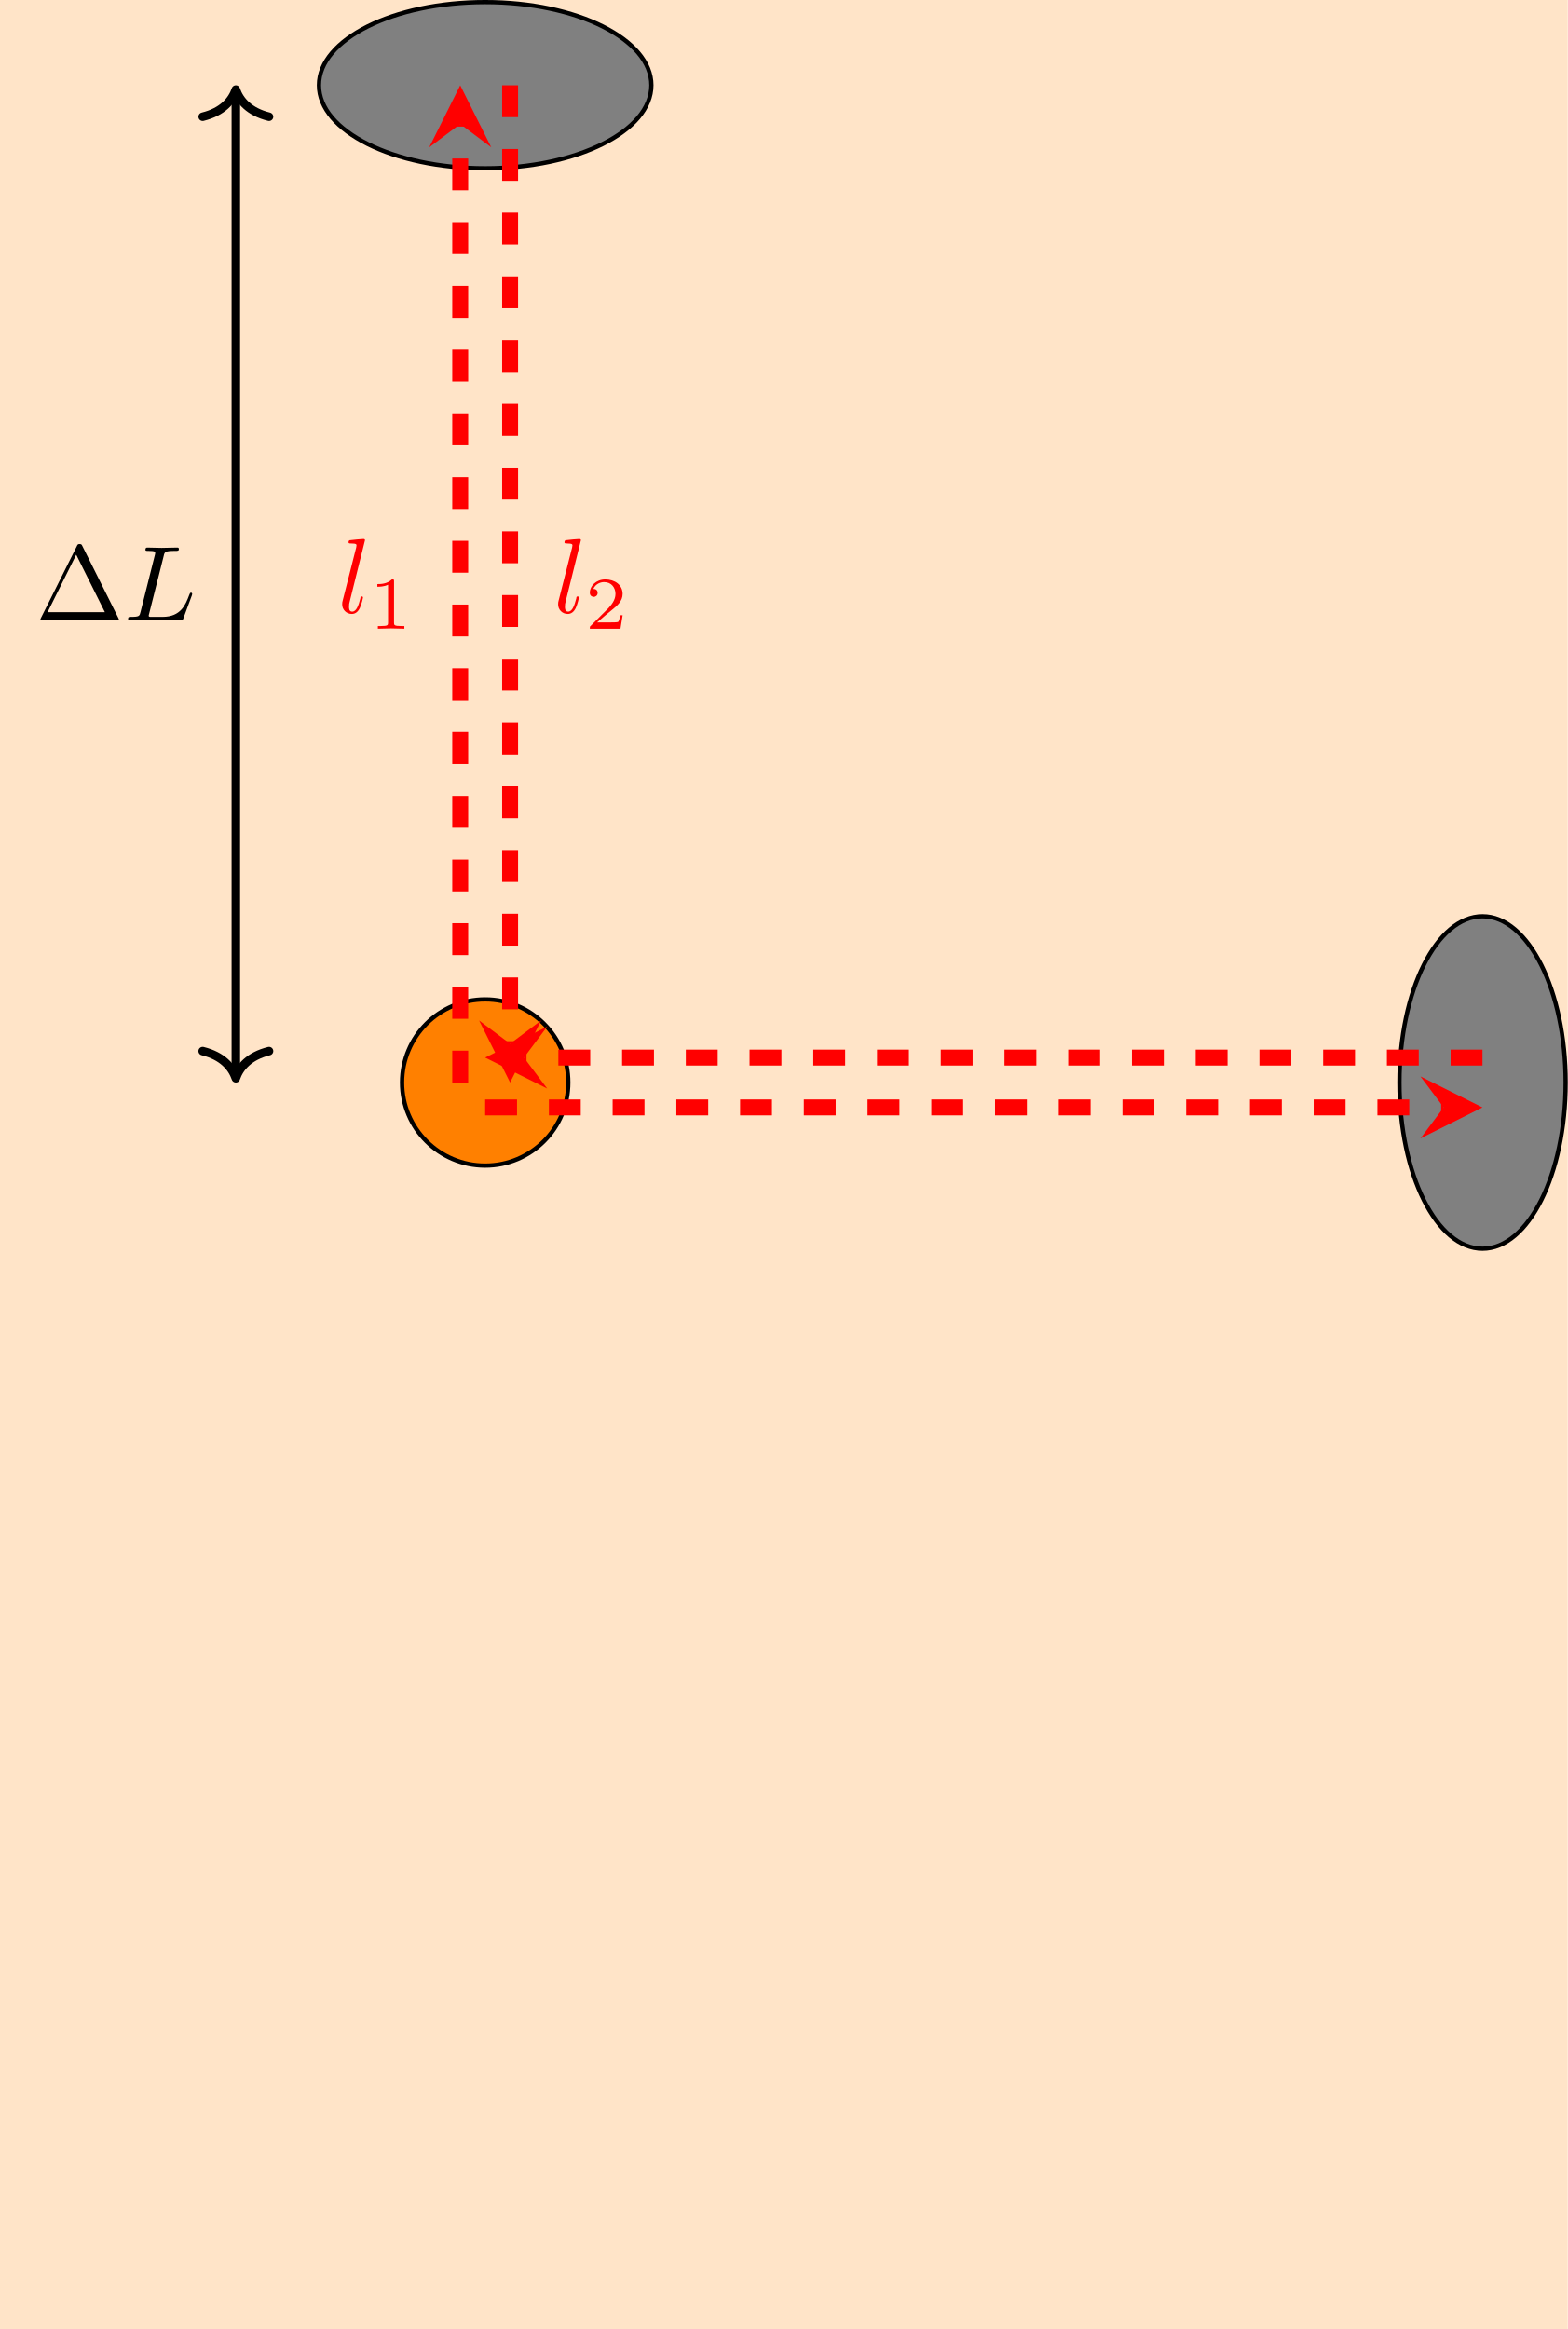
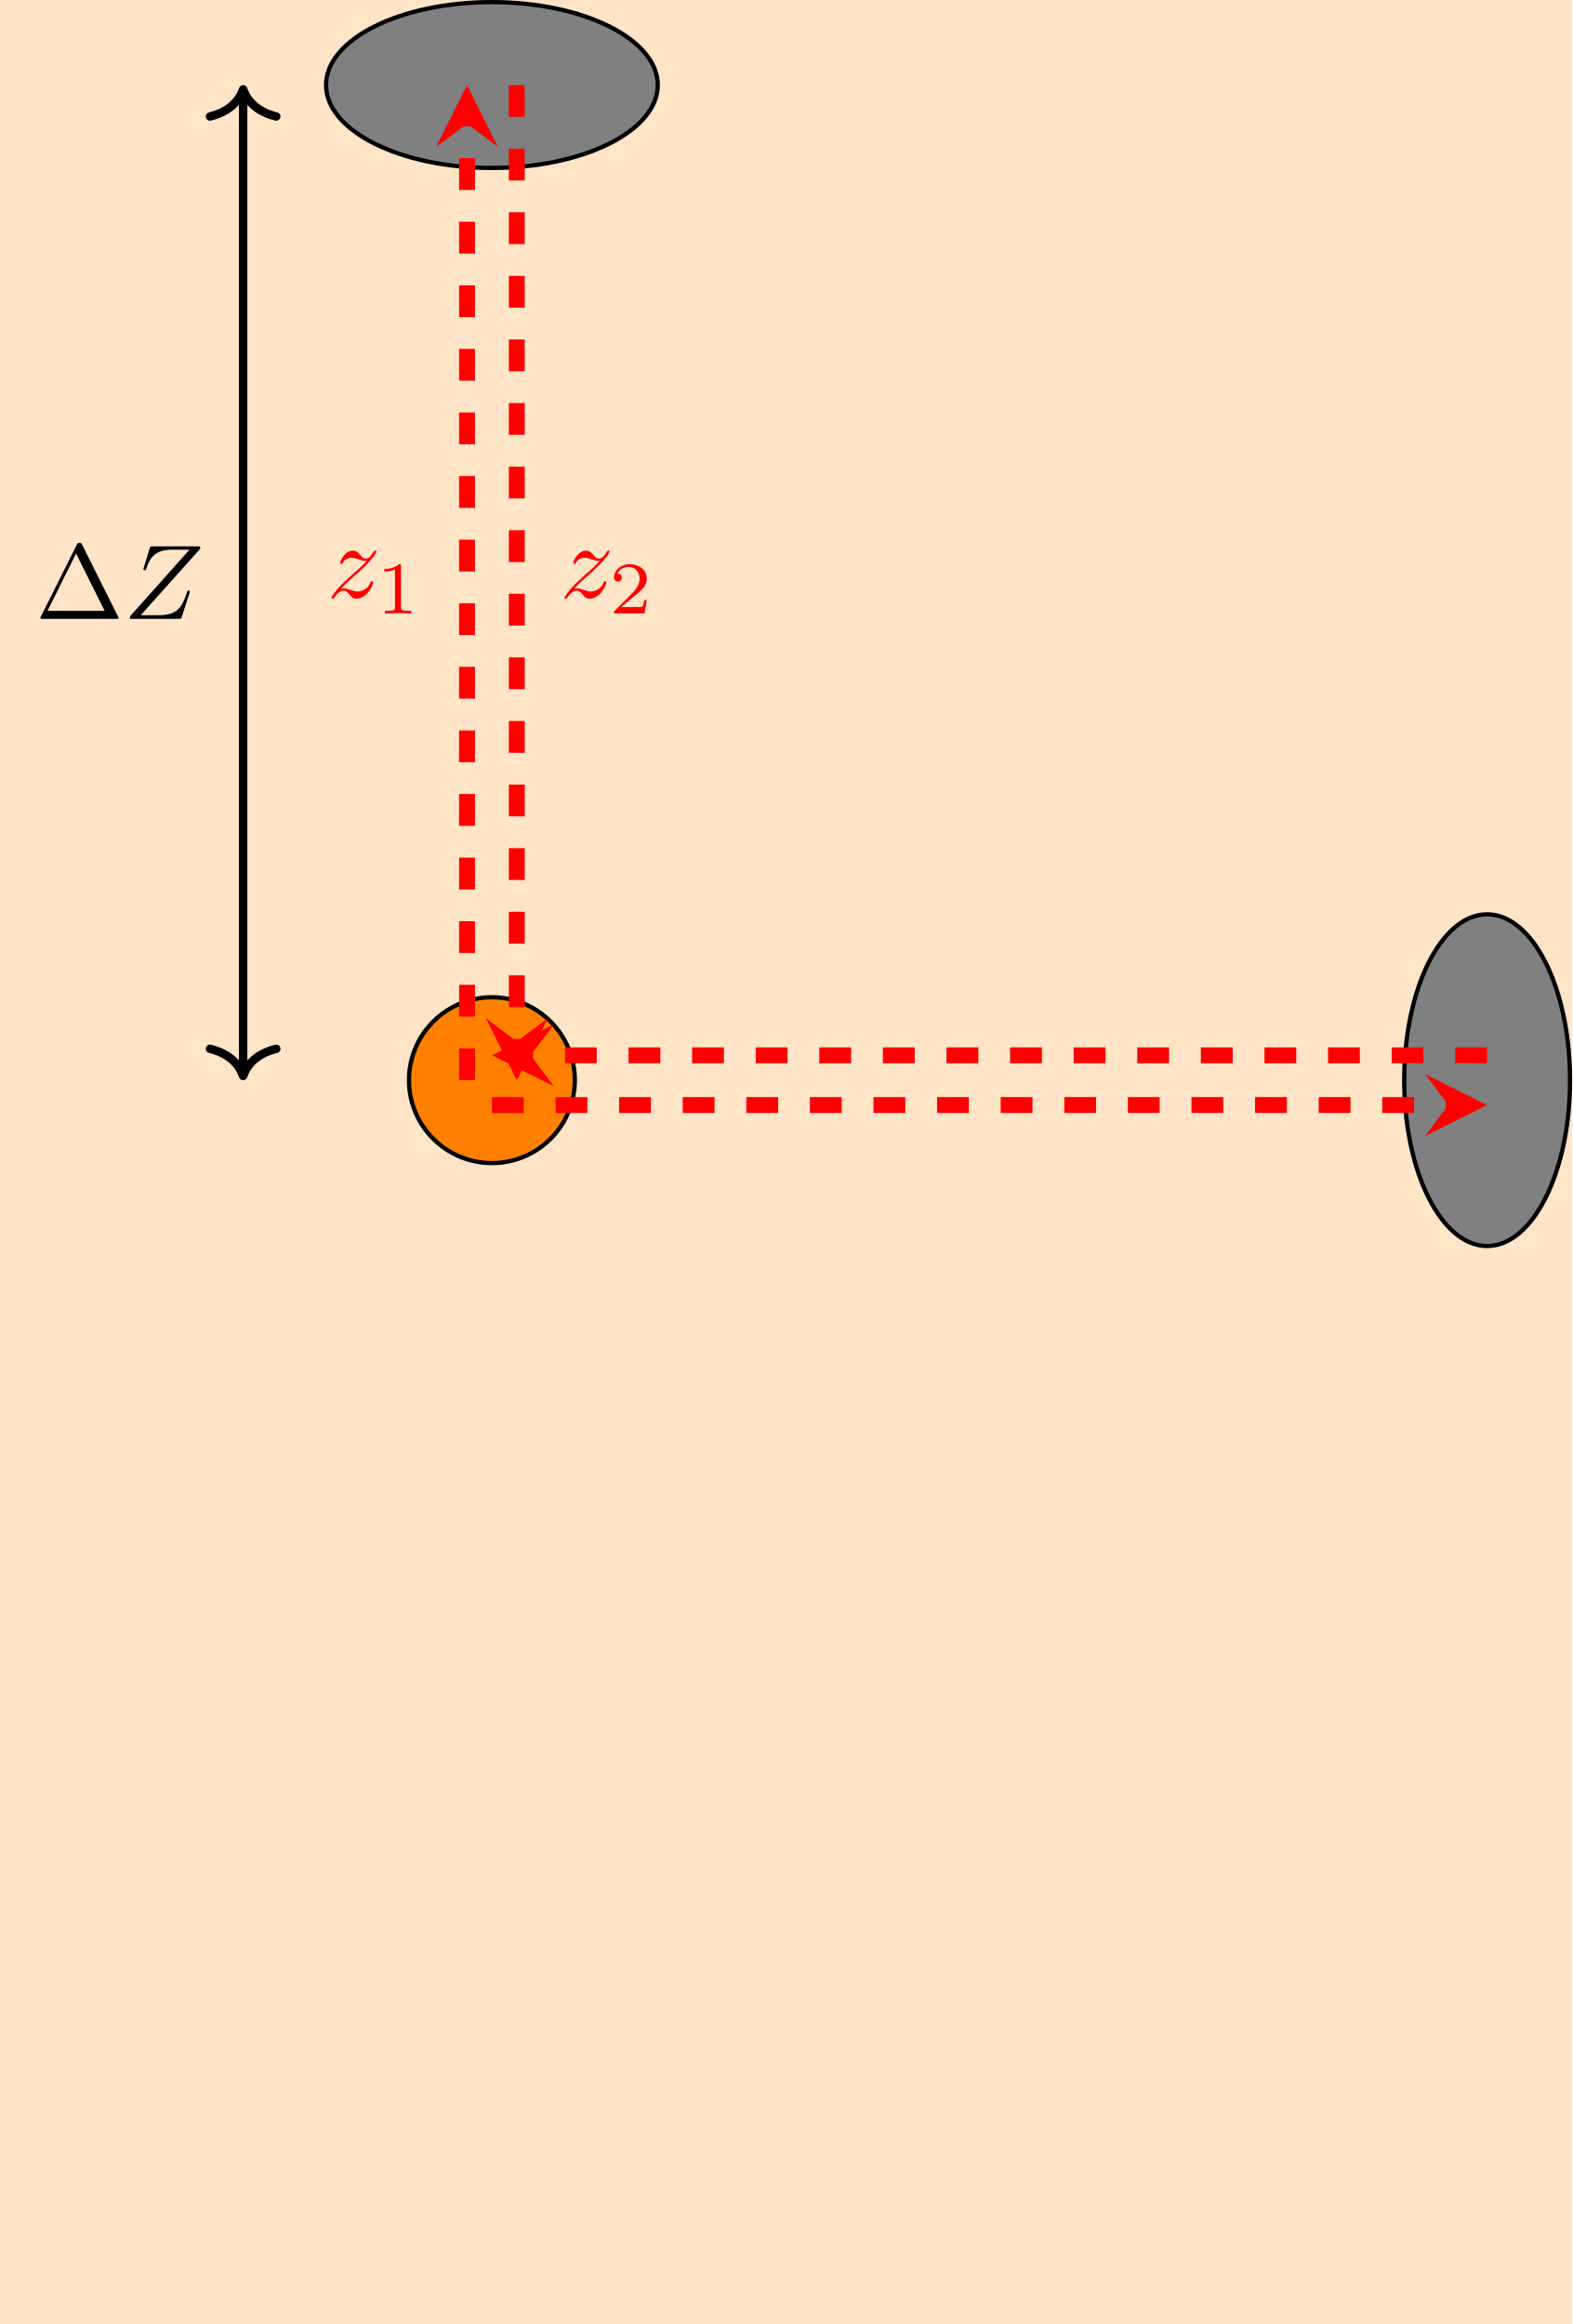
- <svg xmlns="http://www.w3.org/2000/svg" xmlns:xlink="http://www.w3.org/1999/xlink" data-optimized="true" width="196.071" height="291.3" viewBox="0 0 147.053 218.475">
+ <svg xmlns="http://www.w3.org/2000/svg" xmlns:xlink="http://www.w3.org/1999/xlink" width="147.786pt" height="218.475pt" viewBox="0 0 147.786 218.475" version="1.1">
  <defs>
-     <symbol id="b" overflow="visible">
-       <path d="M2.578-6.812s0-.11-.14-.11c-.22 0-.954.078-1.22.11-.077 0-.187.015-.187.203 0 .109.11.109.25.109.485 0 .5.094.5.172l-.031.203L.484-1.141a1 1 0 0 0-.046.329.89.89 0 0 0 .906.921c.328 0 .578-.203.75-.562.172-.375.297-.953.297-.969 0-.11-.094-.11-.125-.11-.094 0-.11.048-.125.188-.172.64-.36 1.235-.766 1.235-.297 0-.297-.313-.297-.453 0-.25.016-.297.063-.485Zm0 0" style="stroke:none" />
-     </symbol>
-     <symbol id="f" overflow="visible">
-       <path d="M3.734-6.031c.079-.36.11-.469 1.047-.469.297 0 .375 0 .375-.187 0-.125-.11-.125-.156-.125-.328 0-1.14.03-1.469.03-.297 0-1.031-.03-1.328-.03-.062 0-.187 0-.187.203 0 .109.093.109.28.109.017 0 .204 0 .376.016.172.03.265.03.265.172 0 .03 0 .062-.03.187L1.562-.781c-.094.39-.11.469-.907.469-.172 0-.265 0-.265.203C.39 0 .484 0 .656 0h4.625c.235 0 .235 0 .297-.172l.797-2.156c.031-.11.031-.125.031-.14 0-.032-.031-.11-.11-.11-.093 0-.109.062-.171.219-.344.906-.781 2.047-2.5 2.047H2.468c-.109-.016-.14-.032-.14-.11 0-.031 0-.047.047-.219Zm0 0" style="stroke:none" />
-     </symbol>
-     <symbol id="c" overflow="visible">
-       <path d="M2.328-4.437c0-.188 0-.188-.203-.188-.453.438-1.078.438-1.36.438v.25c.157 0 .626 0 1-.188v3.547c0 .234 0 .328-.687.328H.812V0c.125 0 .985-.031 1.235-.031.219 0 1.094.031 1.25.031v-.25H3.03c-.703 0-.703-.094-.703-.328Zm0 0" style="stroke:none" />
-     </symbol>
-     <symbol id="d" overflow="visible">
-       <path d="M3.516-1.266H3.28c-.015.157-.094.563-.187.625-.047.047-.578.047-.688.047H1.125c.734-.64.984-.843 1.39-1.172.516-.406 1-.843 1-1.5 0-.843-.734-1.359-1.624-1.359-.86 0-1.453.61-1.453 1.25 0 .344.296.39.375.39.156 0 .359-.124.359-.374 0-.125-.047-.375-.406-.375.218-.485.687-.641 1.015-.641.703 0 1.063.547 1.063 1.11 0 .609-.438 1.078-.656 1.328L.516-.266C.437-.203.437-.187.437 0h2.876Zm0 0" style="stroke:none" />
-     </symbol>
-     <symbol id="e" overflow="visible">
-       <path d="M4.406-6.953c-.062-.14-.093-.188-.265-.188-.157 0-.188.047-.25.188L.516-.203c-.047.094-.047.11-.047.125C.469 0 .53 0 .688 0h6.921c.157 0 .22 0 .22-.078 0-.016 0-.031-.048-.125Zm-.578.812L6.516-.75H1.14Zm0 0" style="stroke:none" />
-     </symbol>
-     <clipPath id="a">
-       <path d="M125 80h22.055v43H125Zm0 0" />
+     <g>
+       <symbol overflow="visible" id="glyph0-0">
+         <path style="stroke:none;" d="" />
+       </symbol>
+       <symbol overflow="visible" id="glyph0-1">
+         <path style="stroke:none;" d="M 1.328 -0.828 C 1.859 -1.406 2.156 -1.656 2.516 -1.969 C 2.516 -1.969 3.125 -2.5 3.484 -2.859 C 4.438 -3.781 4.656 -4.266 4.656 -4.312 C 4.656 -4.406 4.562 -4.406 4.547 -4.406 C 4.469 -4.406 4.453 -4.391 4.391 -4.297 C 4.094 -3.812 3.891 -3.656 3.656 -3.656 C 3.406 -3.656 3.297 -3.812 3.141 -3.984 C 2.953 -4.203 2.781 -4.406 2.453 -4.406 C 1.703 -4.406 1.25 -3.484 1.25 -3.266 C 1.25 -3.219 1.281 -3.156 1.359 -3.156 C 1.453 -3.156 1.469 -3.203 1.5 -3.266 C 1.688 -3.734 2.266 -3.734 2.344 -3.734 C 2.547 -3.734 2.734 -3.672 2.969 -3.594 C 3.375 -3.438 3.484 -3.438 3.734 -3.438 C 3.375 -3.016 2.547 -2.297 2.359 -2.141 L 1.453 -1.297 C 0.781 -0.625 0.422 -0.062 0.422 0.016 C 0.422 0.109 0.531 0.109 0.547 0.109 C 0.625 0.109 0.641 0.094 0.703 -0.016 C 0.938 -0.375 1.234 -0.641 1.562 -0.641 C 1.781 -0.641 1.891 -0.547 2.141 -0.266 C 2.297 -0.047 2.484 0.109 2.766 0.109 C 3.766 0.109 4.344 -1.156 4.344 -1.422 C 4.344 -1.469 4.297 -1.531 4.219 -1.531 C 4.125 -1.531 4.109 -1.469 4.078 -1.391 C 3.844 -0.75 3.203 -0.562 2.875 -0.562 C 2.688 -0.562 2.5 -0.625 2.297 -0.688 C 1.953 -0.812 1.797 -0.859 1.594 -0.859 C 1.578 -0.859 1.422 -0.859 1.328 -0.828 Z M 1.328 -0.828 " />
+       </symbol>
+       <symbol overflow="visible" id="glyph0-2">
+         <path style="stroke:none;" d="M 7.172 -6.562 C 7.188 -6.609 7.203 -6.656 7.203 -6.719 C 7.203 -6.812 7.156 -6.812 6.953 -6.812 L 2.75 -6.812 C 2.516 -6.812 2.5 -6.797 2.438 -6.609 L 1.891 -4.812 C 1.875 -4.766 1.859 -4.688 1.859 -4.672 C 1.859 -4.672 1.859 -4.562 1.984 -4.562 C 2.078 -4.562 2.094 -4.641 2.109 -4.672 C 2.5 -5.844 3.016 -6.5 4.562 -6.5 L 6.188 -6.5 L 0.625 -0.266 C 0.625 -0.266 0.578 -0.125 0.578 -0.094 C 0.578 0 0.641 0 0.828 0 L 5.156 0 C 5.406 0 5.406 -0.016 5.469 -0.203 L 6.188 -2.406 C 6.188 -2.438 6.219 -2.516 6.219 -2.547 C 6.219 -2.609 6.188 -2.656 6.094 -2.656 C 6 -2.656 5.984 -2.625 5.922 -2.406 C 5.484 -1.062 5 -0.344 3.312 -0.344 L 1.609 -0.344 Z M 7.172 -6.562 " />
+       </symbol>
+       <symbol overflow="visible" id="glyph1-0">
+         <path style="stroke:none;" d="" />
+       </symbol>
+       <symbol overflow="visible" id="glyph1-1">
+         <path style="stroke:none;" d="M 2.328 -4.438 C 2.328 -4.625 2.328 -4.625 2.125 -4.625 C 1.672 -4.188 1.047 -4.188 0.766 -4.188 L 0.766 -3.938 C 0.922 -3.938 1.391 -3.938 1.766 -4.125 L 1.766 -0.578 C 1.766 -0.344 1.766 -0.25 1.078 -0.25 L 0.812 -0.25 L 0.812 0 C 0.938 0 1.797 -0.031 2.047 -0.031 C 2.266 -0.031 3.141 0 3.297 0 L 3.297 -0.25 L 3.031 -0.25 C 2.328 -0.25 2.328 -0.344 2.328 -0.578 Z M 2.328 -4.438 " />
+       </symbol>
+       <symbol overflow="visible" id="glyph1-2">
+         <path style="stroke:none;" d="M 3.516 -1.266 L 3.281 -1.266 C 3.266 -1.109 3.188 -0.703 3.094 -0.641 C 3.047 -0.594 2.516 -0.594 2.406 -0.594 L 1.125 -0.594 C 1.859 -1.234 2.109 -1.438 2.516 -1.766 C 3.031 -2.172 3.516 -2.609 3.516 -3.266 C 3.516 -4.109 2.781 -4.625 1.891 -4.625 C 1.031 -4.625 0.438 -4.016 0.438 -3.375 C 0.438 -3.031 0.734 -2.984 0.812 -2.984 C 0.969 -2.984 1.172 -3.109 1.172 -3.359 C 1.172 -3.484 1.125 -3.734 0.766 -3.734 C 0.984 -4.219 1.453 -4.375 1.781 -4.375 C 2.484 -4.375 2.844 -3.828 2.844 -3.266 C 2.844 -2.656 2.406 -2.188 2.188 -1.938 L 0.516 -0.266 C 0.438 -0.203 0.438 -0.188 0.438 0 L 3.312 0 Z M 3.516 -1.266 " />
+       </symbol>
+       <symbol overflow="visible" id="glyph2-0">
+         <path style="stroke:none;" d="" />
+       </symbol>
+       <symbol overflow="visible" id="glyph2-1">
+         <path style="stroke:none;" d="M 4.406 -6.953 C 4.344 -7.094 4.312 -7.141 4.141 -7.141 C 3.984 -7.141 3.953 -7.094 3.891 -6.953 L 0.516 -0.203 C 0.469 -0.109 0.469 -0.094 0.469 -0.078 C 0.469 0 0.531 0 0.688 0 L 7.609 0 C 7.766 0 7.828 0 7.828 -0.078 C 7.828 -0.094 7.828 -0.109 7.781 -0.203 Z M 3.828 -6.141 L 6.516 -0.75 L 1.141 -0.75 Z M 3.828 -6.141 " />
+       </symbol>
+     </g>
+     <clipPath id="clip1">
+       <path d="M 0 0 L 147.785 0 L 147.785 218.477 L 0 218.477 Z M 0 0 " />
+     </clipPath>
+     <clipPath id="clip2">
+       <path d="M 131 85 L 147.785 85 L 147.785 118 L 131 118 Z M 131 85 " />
+     </clipPath>
+     <clipPath id="clip3">
+       <path d="M 126 80 L 147.785 80 L 147.785 123 L 126 123 Z M 126 80 " />
    </clipPath>
  </defs>
-   <path d="M0 218.477h147.055V0H0Zm0 0" style="stroke:none;fill-rule:nonzero;fill:#ffe4c8;fill-opacity:1" />
-   <path d="M7.797-.002A7.796 7.796 0 0 1 0 7.795a7.795 7.795 0 1 1 0-15.59A7.795 7.795 0 0 1 7.797-.002Zm0 0" style="fill-rule:nonzero;fill:#ff8000;fill-opacity:1;stroke-width:.399;stroke-linecap:butt;stroke-linejoin:miter;stroke:#000;stroke-opacity:1;stroke-miterlimit:10" transform="matrix(1 0 0 -1 45.508 101.545)" />
-   <path d="M146.855 101.547c0-8.613-3.492-15.594-7.796-15.594s-7.793 6.98-7.793 15.594c0 8.61 3.488 15.59 7.793 15.59s7.796-6.98 7.796-15.59m0 0" style="stroke:none;fill-rule:nonzero;fill:gray;fill-opacity:1" />
-   <g clip-path="url(#a)">
-     <path d="M101.347-.002c0 8.613-3.492 15.594-7.796 15.594s-7.793-6.98-7.793-15.594c0-8.61 3.488-15.59 7.793-15.59s7.796 6.98 7.796 15.59Zm0 0" style="fill:none;stroke-width:.399;stroke-linecap:butt;stroke-linejoin:miter;stroke:#000;stroke-opacity:1;stroke-miterlimit:10" transform="matrix(1 0 0 -1 45.508 101.545)" />
+   <g id="surface1">
+     <g clip-path="url(#clip1)" clip-rule="nonzero">
+       <path style=" stroke:none;fill-rule:nonzero;fill:rgb(100%,89.412%,78.432%);fill-opacity:1;" d="M 0 218.477 L 147.785 218.477 L 147.785 0 L 0 0 Z M 0 218.477 " />
+     </g>
+     <path style="fill-rule:nonzero;fill:rgb(100%,50%,0%);fill-opacity:1;stroke-width:0.399;stroke-linecap:butt;stroke-linejoin:miter;stroke:rgb(0%,0%,0%);stroke-opacity:1;stroke-miterlimit:10;" d="M 7.794 -0.002 C 7.794 4.307 4.306 7.795 0.001 7.795 C -4.303 7.795 -7.796 4.307 -7.796 -0.002 C -7.796 -4.307 -4.303 -7.795 0.001 -7.795 C 4.306 -7.795 7.794 -4.307 7.794 -0.002 Z M 7.794 -0.002 " transform="matrix(1,0,0,-1,46.241,101.545)" />
+     <g clip-path="url(#clip2)" clip-rule="nonzero">
+       <path style=" stroke:none;fill-rule:nonzero;fill:rgb(50%,50%,50%);fill-opacity:1;" d="M 147.586 101.547 C 147.586 92.934 144.098 85.953 139.793 85.953 C 135.488 85.953 131.996 92.934 131.996 101.547 C 131.996 110.156 135.488 117.137 139.793 117.137 C 144.098 117.137 147.586 110.156 147.586 101.547 Z M 147.586 101.547 " />
+     </g>
+     <g clip-path="url(#clip3)" clip-rule="nonzero">
+       <path style="fill:none;stroke-width:0.399;stroke-linecap:butt;stroke-linejoin:miter;stroke:rgb(0%,0%,0%);stroke-opacity:1;stroke-miterlimit:10;" d="M 101.345 -0.002 C 101.345 8.611 97.857 15.592 93.552 15.592 C 89.247 15.592 85.755 8.611 85.755 -0.002 C 85.755 -8.611 89.247 -15.592 93.552 -15.592 C 97.857 -15.592 101.345 -8.611 101.345 -0.002 Z M 101.345 -0.002 " transform="matrix(1,0,0,-1,46.241,101.545)" />
+     </g>
+     <path style="fill-rule:nonzero;fill:rgb(50%,50%,50%);fill-opacity:1;stroke-width:0.399;stroke-linecap:butt;stroke-linejoin:miter;stroke:rgb(0%,0%,0%);stroke-opacity:1;stroke-miterlimit:10;" d="M 15.591 93.553 C 15.591 97.858 8.611 101.346 0.001 101.346 C -8.612 101.346 -15.593 97.858 -15.593 93.553 C -15.593 89.244 -8.612 85.756 0.001 85.756 C 8.611 85.756 15.591 89.244 15.591 93.553 Z M 15.591 93.553 " transform="matrix(1,0,0,-1,46.241,101.545)" />
+     <path style="fill:none;stroke-width:1.494;stroke-linecap:butt;stroke-linejoin:miter;stroke:rgb(100%,0%,0%);stroke-opacity:1;stroke-dasharray:2.989,2.989;stroke-miterlimit:10;" d="M 0.001 -2.338 L 89.907 -2.338 " transform="matrix(1,0,0,-1,46.241,101.545)" />
+     <path style=" stroke:none;fill-rule:nonzero;fill:rgb(100%,0%,0%);fill-opacity:1;" d="M 139.785 103.883 L 133.969 100.973 L 136.148 103.883 L 133.969 106.793 " />
+     <path style="fill:none;stroke-width:1.494;stroke-linecap:butt;stroke-linejoin:miter;stroke:rgb(100%,0%,0%);stroke-opacity:1;stroke-dasharray:2.989,2.989;stroke-miterlimit:10;" d="M 93.544 2.338 L 3.638 2.338 " transform="matrix(1,0,0,-1,46.241,101.545)" />
+     <path style=" stroke:none;fill-rule:nonzero;fill:rgb(100%,0%,0%);fill-opacity:1;" d="M 46.242 99.207 L 52.059 102.117 L 49.879 99.207 L 52.059 96.297 " />
+     <path style="fill:none;stroke-width:1.494;stroke-linecap:butt;stroke-linejoin:miter;stroke:rgb(100%,0%,0%);stroke-opacity:1;stroke-dasharray:2.989,2.989;stroke-miterlimit:10;" d="M -2.339 -0.002 L -2.339 89.908 " transform="matrix(1,0,0,-1,46.241,101.545)" />
+     <path style=" stroke:none;fill-rule:nonzero;fill:rgb(100%,0%,0%);fill-opacity:1;" d="M 43.902 8 L 40.992 13.816 L 43.902 11.637 L 46.812 13.816 " />
+     <g style="fill:rgb(100%,0%,0%);fill-opacity:1;">
+       <use xlink:href="#glyph0-1" x="30.733" y="56.171" />
+     </g>
+     <g style="fill:rgb(100%,0%,0%);fill-opacity:1;">
+       <use xlink:href="#glyph1-1" x="35.366" y="57.665" />
+     </g>
+     <path style="fill:none;stroke-width:1.494;stroke-linecap:butt;stroke-linejoin:miter;stroke:rgb(100%,0%,0%);stroke-opacity:1;stroke-dasharray:2.989,2.989;stroke-miterlimit:10;" d="M 2.337 93.545 L 2.337 3.635 " transform="matrix(1,0,0,-1,46.241,101.545)" />
+     <path style=" stroke:none;fill-rule:nonzero;fill:rgb(100%,0%,0%);fill-opacity:1;" d="M 48.578 101.547 L 51.488 95.727 L 48.578 97.91 L 45.672 95.727 " />
+     <g style="fill:rgb(100%,0%,0%);fill-opacity:1;">
+       <use xlink:href="#glyph0-1" x="52.647" y="56.171" />
+     </g>
+     <g style="fill:rgb(100%,0%,0%);fill-opacity:1;">
+       <use xlink:href="#glyph1-2" x="57.281" y="57.665" />
+     </g>
+     <path style="fill:none;stroke-width:0.797;stroke-linecap:butt;stroke-linejoin:miter;stroke:rgb(0%,0%,0%);stroke-opacity:1;stroke-miterlimit:10;" d="M -23.386 0.799 L -23.386 92.748 " transform="matrix(1,0,0,-1,46.241,101.545)" />
+     <path style="fill:none;stroke-width:0.797;stroke-linecap:round;stroke-linejoin:round;stroke:rgb(0%,0%,0%);stroke-opacity:1;stroke-miterlimit:10;" d="M -2.549 3.11 C -2.084 1.243 -1.045 0.364 0.002 0.001 C -1.045 -0.363 -2.084 -1.245 -2.549 -3.113 " transform="matrix(0,1,1,0,22.85477,101.1465)" />
+     <path style="fill:none;stroke-width:0.797;stroke-linecap:round;stroke-linejoin:round;stroke:rgb(0%,0%,0%);stroke-opacity:1;stroke-miterlimit:10;" d="M -2.551 3.113 C -2.086 1.245 -1.047 0.363 0 -0.001 C -1.047 -0.364 -2.086 -1.243 -2.551 -3.11 " transform="matrix(0,-1,-1,0,22.85477,8.39853)" />
+     <g style="fill:rgb(0%,0%,0%);fill-opacity:1;">
+       <use xlink:href="#glyph2-1" x="3.321" y="58.177" />
+     </g>
+     <g style="fill:rgb(0%,0%,0%);fill-opacity:1;">
+       <use xlink:href="#glyph0-2" x="11.623" y="58.177" />
+     </g>
  </g>
-   <path d="M15.59 93.553c0 4.305-6.98 7.793-15.59 7.793s-15.59-3.489-15.59-7.793c0-4.309 6.98-7.797 15.59-7.797s15.59 3.488 15.59 7.797Zm0 0" style="fill-rule:nonzero;fill:gray;fill-opacity:1;stroke-width:.399;stroke-linecap:butt;stroke-linejoin:miter;stroke:#000;stroke-opacity:1;stroke-miterlimit:10" transform="matrix(1 0 0 -1 45.508 101.545)" />
-   <path d="M0-2.338h89.91" style="fill:none;stroke-width:1.494;stroke-linecap:butt;stroke-linejoin:miter;stroke:red;stroke-opacity:1;stroke-dasharray:2.989,2.989;stroke-miterlimit:10" transform="matrix(1 0 0 -1 45.508 101.545)" />
-   <path d="m139.055 103.883-5.82-2.91 2.183 2.91-2.184 2.91" style="stroke:none;fill-rule:nonzero;fill:red;fill-opacity:1" />
-   <path d="M93.547 2.338H3.637" style="fill:none;stroke-width:1.494;stroke-linecap:butt;stroke-linejoin:miter;stroke:red;stroke-opacity:1;stroke-dasharray:2.989,2.989;stroke-miterlimit:10" transform="matrix(1 0 0 -1 45.508 101.545)" />
-   <path d="m45.508 99.207 5.82 2.91-2.183-2.91 2.183-2.91" style="stroke:none;fill-rule:nonzero;fill:red;fill-opacity:1" />
-   <path d="M-2.34-.002v89.91" style="fill:none;stroke-width:1.494;stroke-linecap:butt;stroke-linejoin:miter;stroke:red;stroke-opacity:1;stroke-dasharray:2.989,2.989;stroke-miterlimit:10" transform="matrix(1 0 0 -1 45.508 101.545)" />
-   <path d="m43.168 8-2.906 5.816 2.906-2.18 2.91 2.18" style="stroke:none;fill-rule:nonzero;fill:red;fill-opacity:1" />
-   <use xlink:href="#b" x="31.66" y="57.485" style="fill:red;fill-opacity:1" />
-   <use xlink:href="#c" x="34.632" y="58.98" style="fill:red;fill-opacity:1" />
-   <path d="M2.34 93.545V3.635" style="fill:none;stroke-width:1.494;stroke-linecap:butt;stroke-linejoin:miter;stroke:red;stroke-opacity:1;stroke-dasharray:2.989,2.989;stroke-miterlimit:10" transform="matrix(1 0 0 -1 45.508 101.545)" />
-   <path d="m47.848 101.547 2.906-5.82-2.906 2.183-2.91-2.183" style="stroke:none;fill-rule:nonzero;fill:red;fill-opacity:1" />
-   <use xlink:href="#b" x="51.914" y="57.485" style="fill:red;fill-opacity:1" />
-   <use xlink:href="#d" x="54.887" y="58.98" style="fill:red;fill-opacity:1" />
-   <path d="M-23.387.799v91.95" style="fill:none;stroke-width:.797;stroke-linecap:butt;stroke-linejoin:miter;stroke:#000;stroke-opacity:1;stroke-miterlimit:10" transform="matrix(1 0 0 -1 45.508 101.545)" />
-   <path d="M-2.549 3.113C-2.084 1.245-1.045.363.001-.001c-1.046-.363-2.085-1.242-2.55-3.11" style="fill:none;stroke-width:.797;stroke-linecap:round;stroke-linejoin:round;stroke:#000;stroke-opacity:1;stroke-miterlimit:10" transform="matrix(0 1 1 0 22.122 101.147)" />
-   <path d="M-2.55 3.11C-2.087 1.243-1.048.364 0 0c-1.047-.363-2.086-1.245-2.55-3.113" style="fill:none;stroke-width:.797;stroke-linecap:round;stroke-linejoin:round;stroke:#000;stroke-opacity:1;stroke-miterlimit:10" transform="matrix(0 -1 -1 0 22.122 8.399)" />
-   <use xlink:href="#e" x="3.321" y="58.177" style="fill:#000;fill-opacity:1" />
-   <use xlink:href="#f" x="11.623" y="58.177" style="fill:#000;fill-opacity:1" />
</svg>
